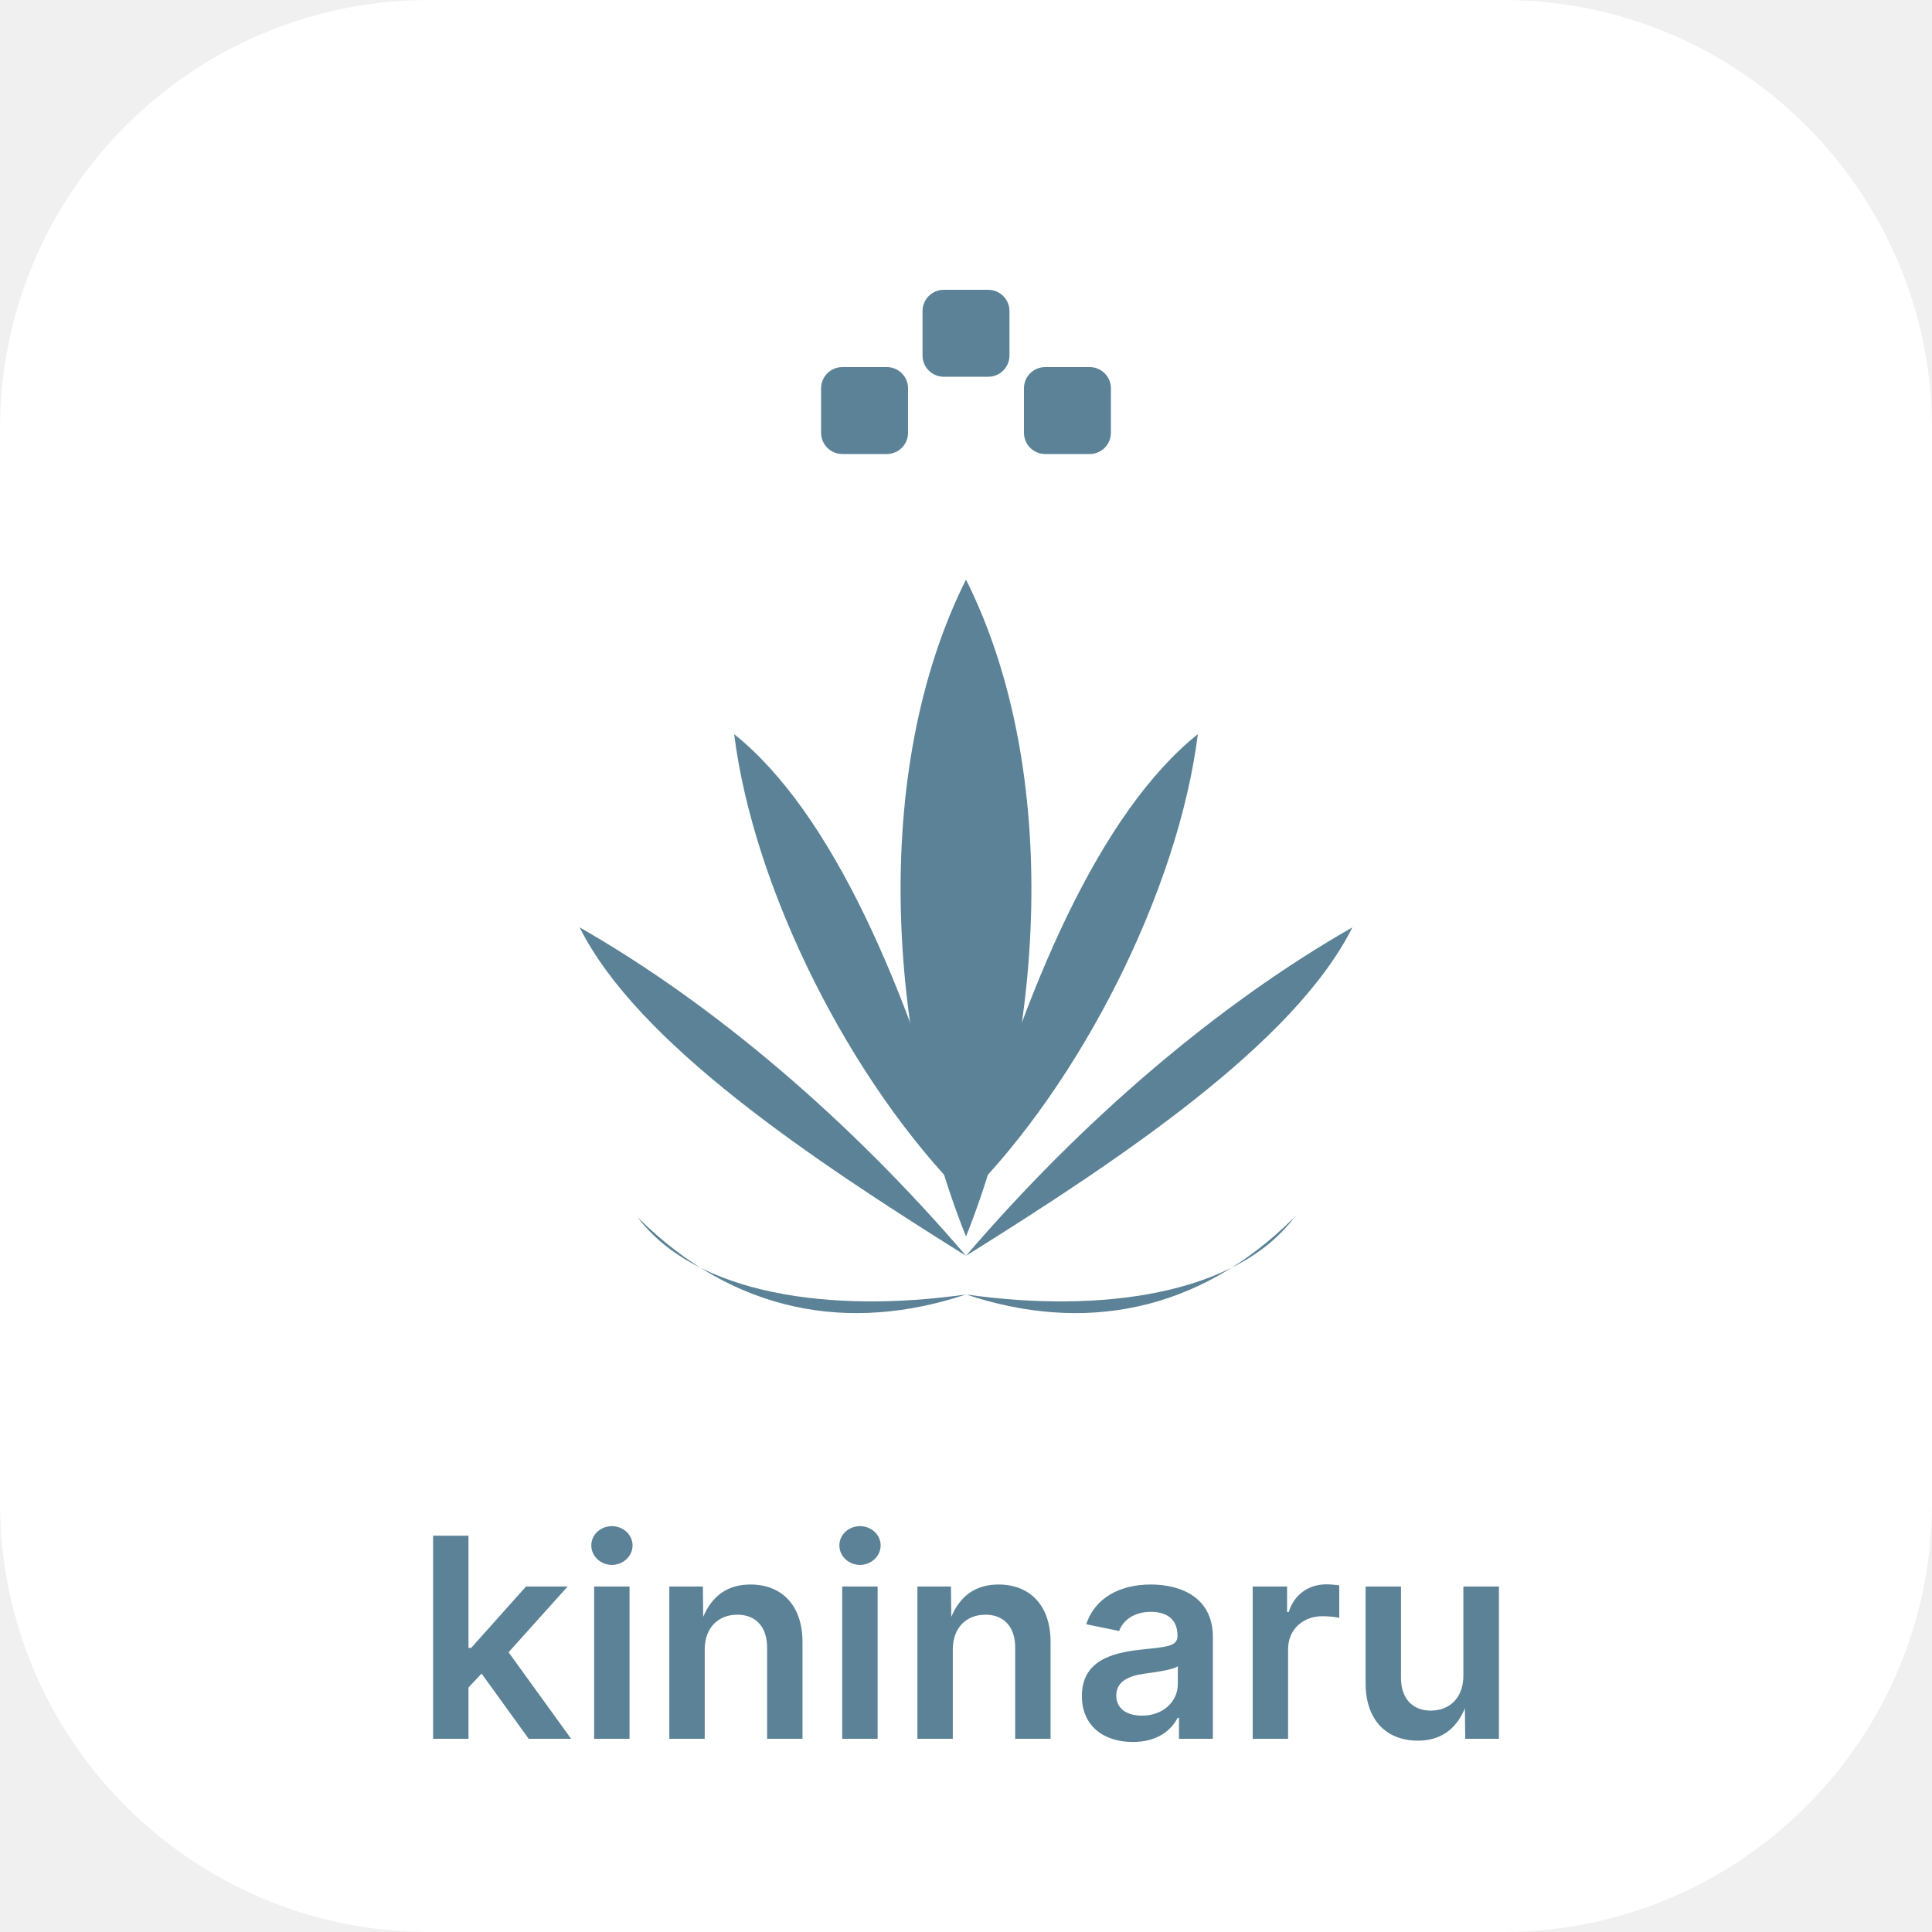
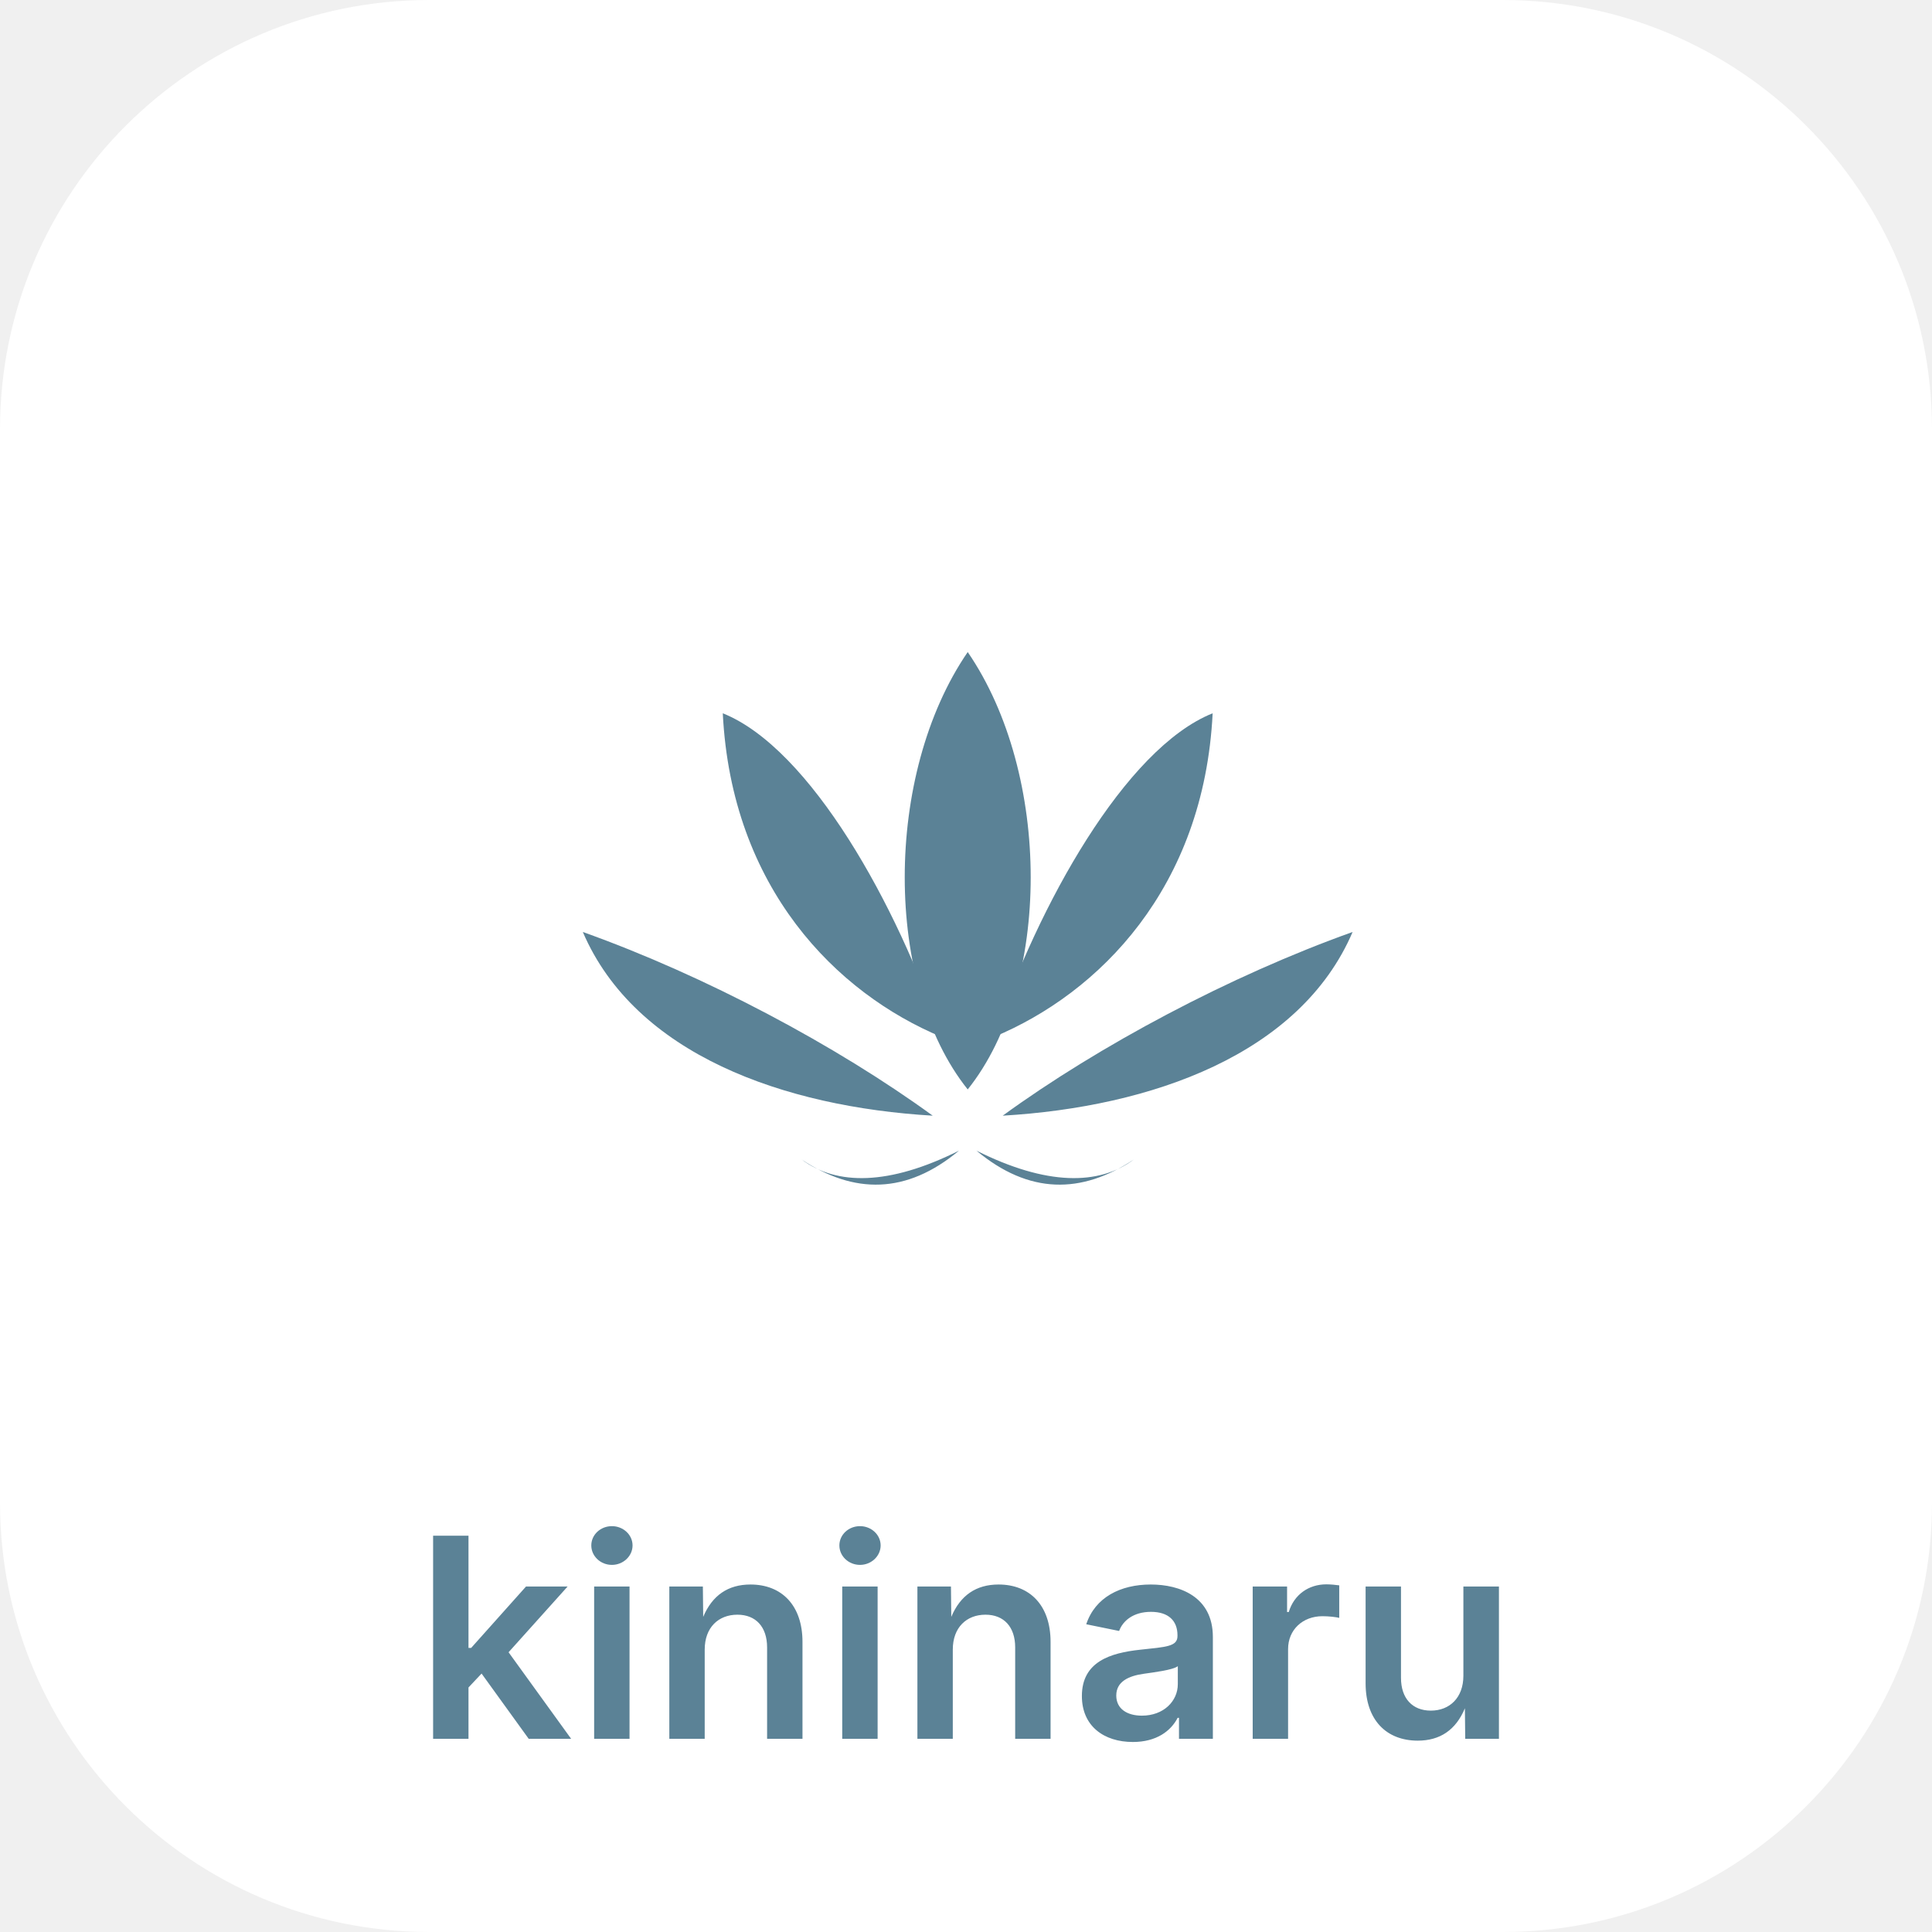
<svg xmlns="http://www.w3.org/2000/svg" width="180" height="180" viewBox="0 0 180 180" fill="none">
  <rect width="180" height="180" rx="40" fill="#FFFFFF" />
  <g fill="#5B8296">
-     <g transform="translate(32.4 18) scale(1.8)">
-       <rect x="24.5" y="9" width="4.5" height="4.5" rx="1.1" />
-       <rect x="29.75" y="5" width="4.5" height="4.5" rx="1.1" />
-       <rect x="35" y="9" width="4.5" height="4.5" rx="1.1" />
-       <path d="M32 54 C 28 44 27 30 32 20 C 37 30 36 44 32 54 Z" />
-       <path d="M32 52 C 26 46 21 36 20 28 C 25 32 29 41 32 52 Z" />
-       <path d="M32 52 C 38 46 43 36 44 28 C 39 32 35 41 32 52 Z" />
-       <path d="M32 55 C 24 50 15 44 12 38 C 19 42 26 48 32 55 Z" />
-       <path d="M32 55 C 40 50 49 44 52 38 C 45 42 38 48 32 55 Z" />
-       <path d="M32 57 C 25 58 18 57 15 53 C 20 58 26 59 32 57 Z" />
-       <path d="M32 57 C 39 58 46 57 49 53 C 44 58 38 59 32 57 Z" />
+     <g transform="translate(38 20) scale(1.63)">
+       <path d="M32 25 C 36.8 32 36.8 44 32 50 C 27.2 44 27.2 32 32 25 Z" />
+       <path d="M30.5 47 C 24.5 44.5 18.5 38.5 18 28.5 C 23 30.5 28 39.5 30.5 47 Z" />
+       <path d="M33.5 47 C 39.5 44.5 45.5 38.5 46 28.5 C 41 30.5 36 39.5 33.5 47 Z" />
+       <path d="M30 51.5 C 21.5 51 13 48 10 41 C 17 43.5 24.5 47.5 30 51.5 Z" />
+       <path d="M34 51.5 C 42.5 51 51 48 54 41 C 47 43.5 39.5 47.5 34 51.5 Z" />
+       <path d="M31.5 53.5 C 27.5 55.5 24.5 55.5 22.5 54 C 25.5 56 28.5 56 31.5 53.5 Z" />
+       <path d="M32.5 53.5 C 36.5 55.5 39.5 55.5 41.5 54 C 38.5 56 35.5 56 32.5 53.5 Z" />
    </g>
  </g>
  <text x="90" y="162" text-anchor="middle" font-family="Plus Jakarta Sans, Inter, ui-sans-serif, system-ui, sans-serif" font-size="26" font-weight="600" letter-spacing="0.2" fill="#5B8296">kininaru</text>
</svg>
